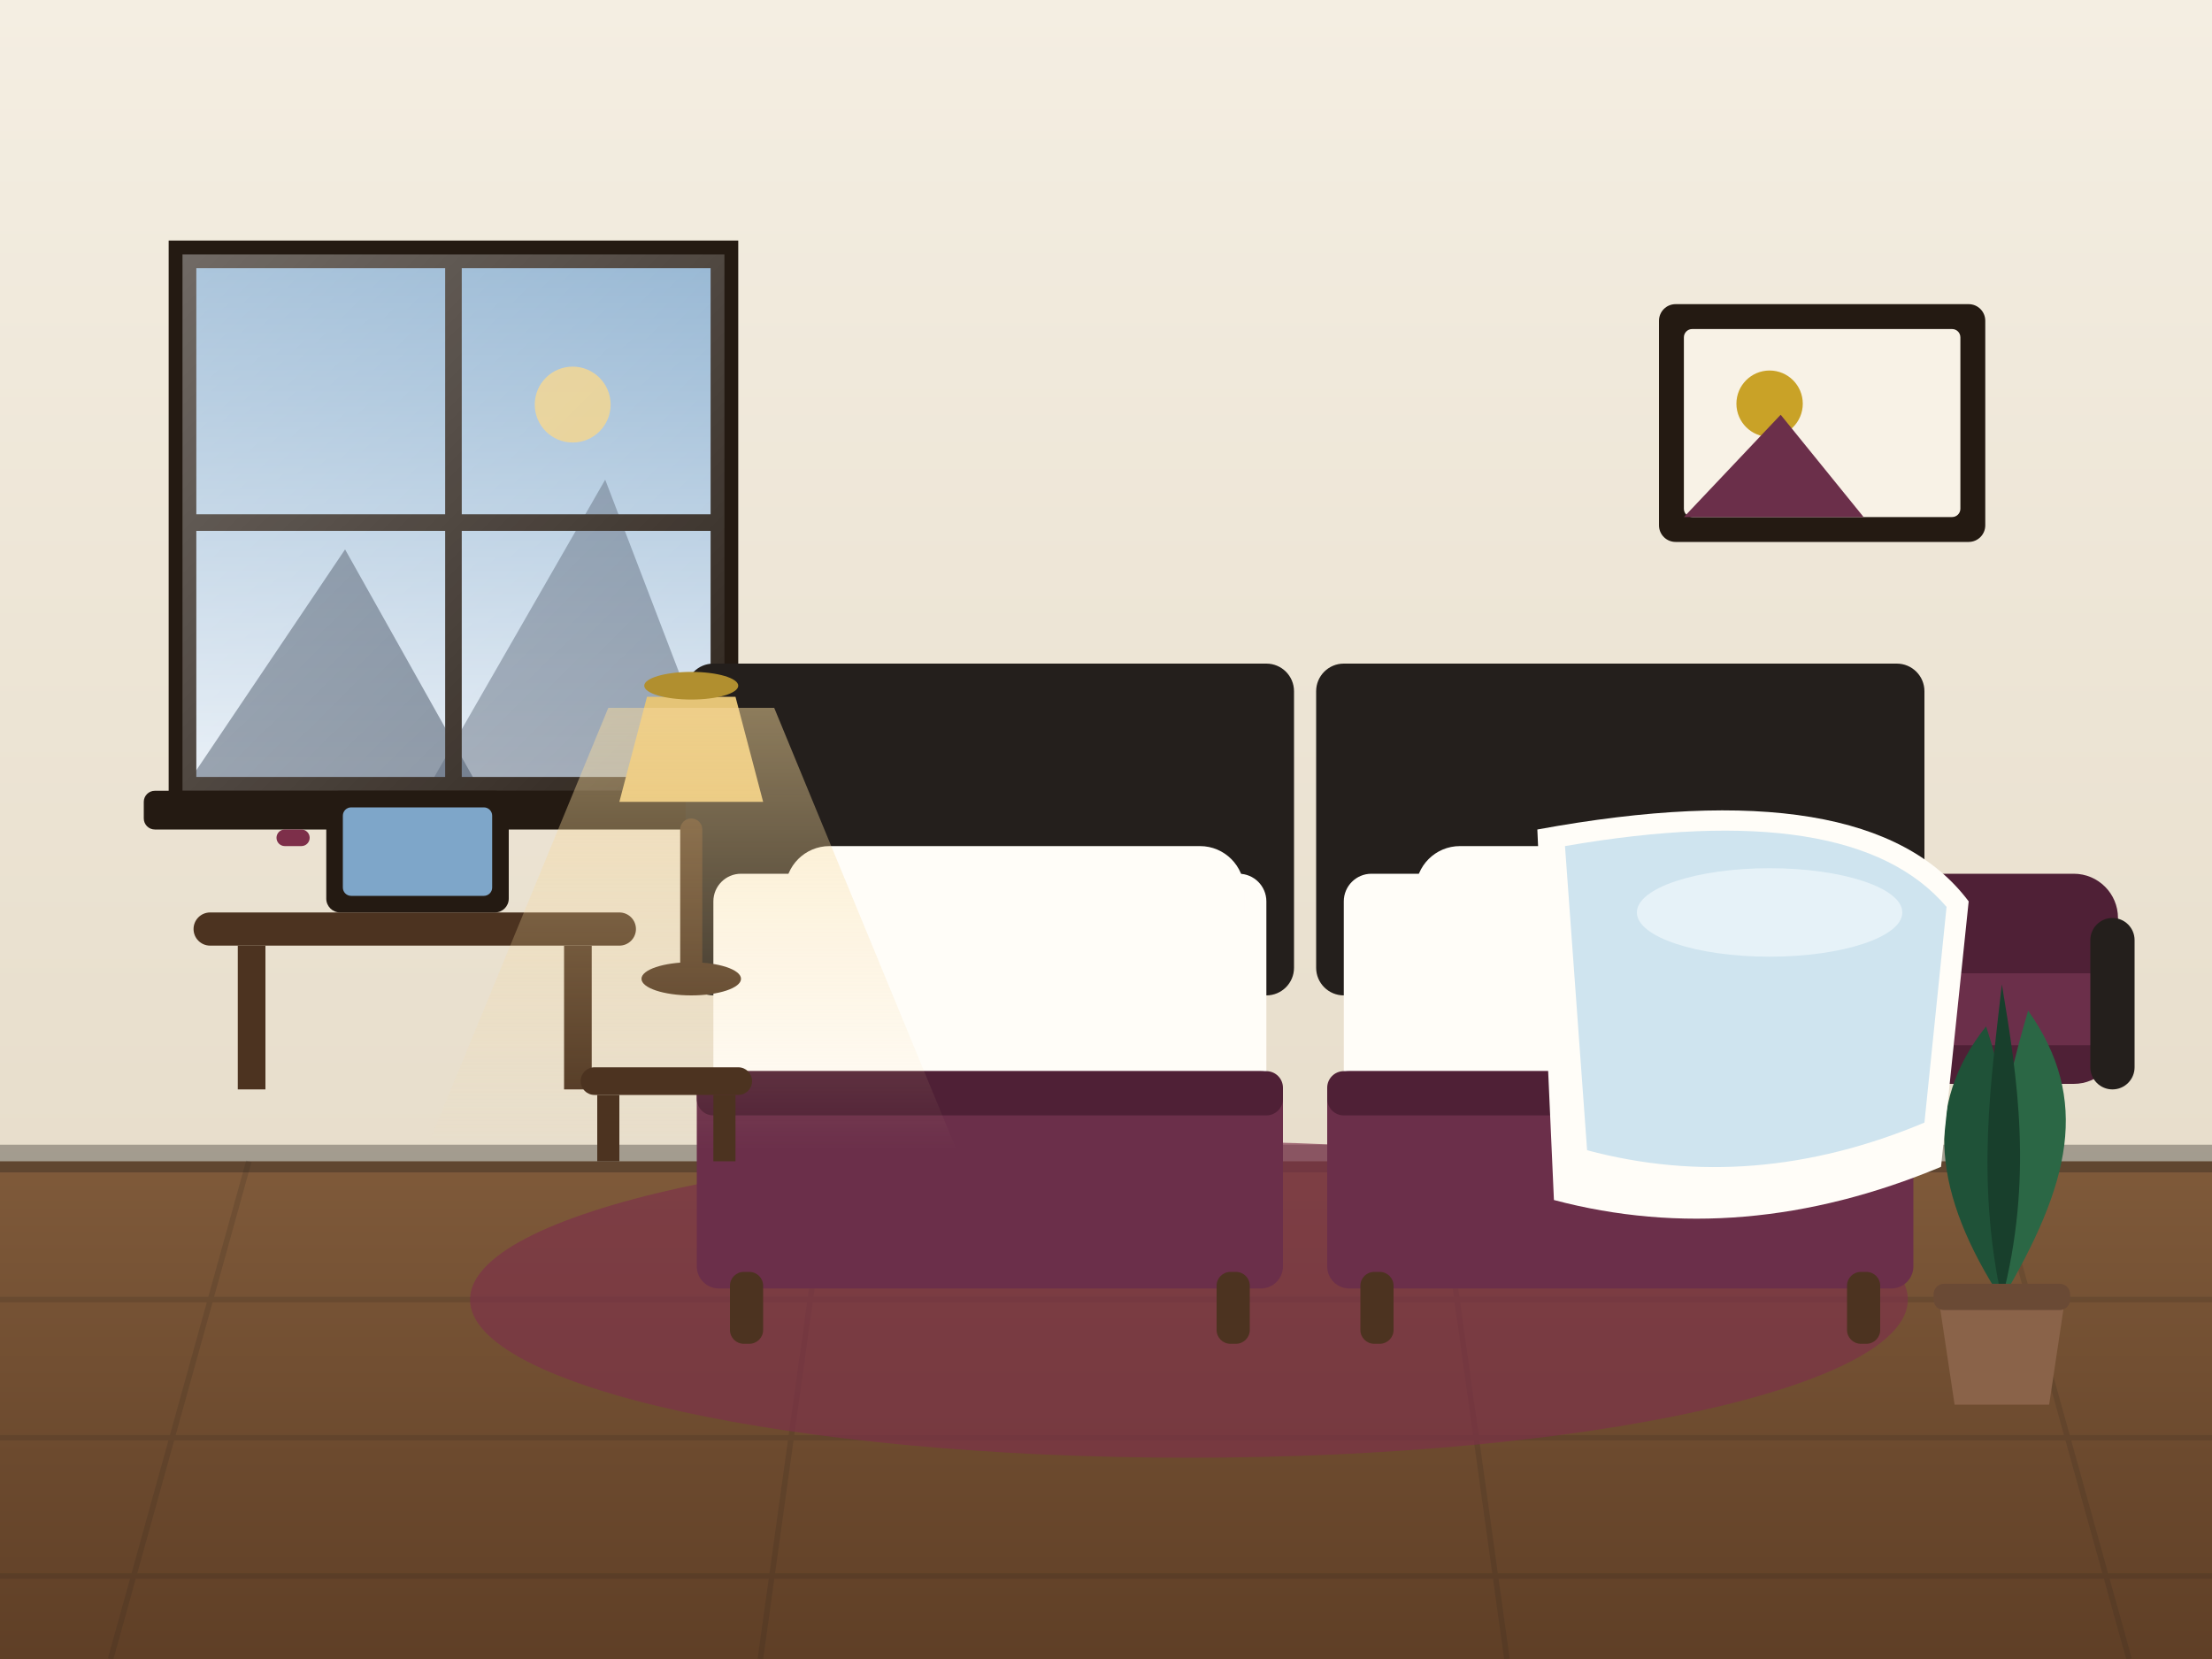
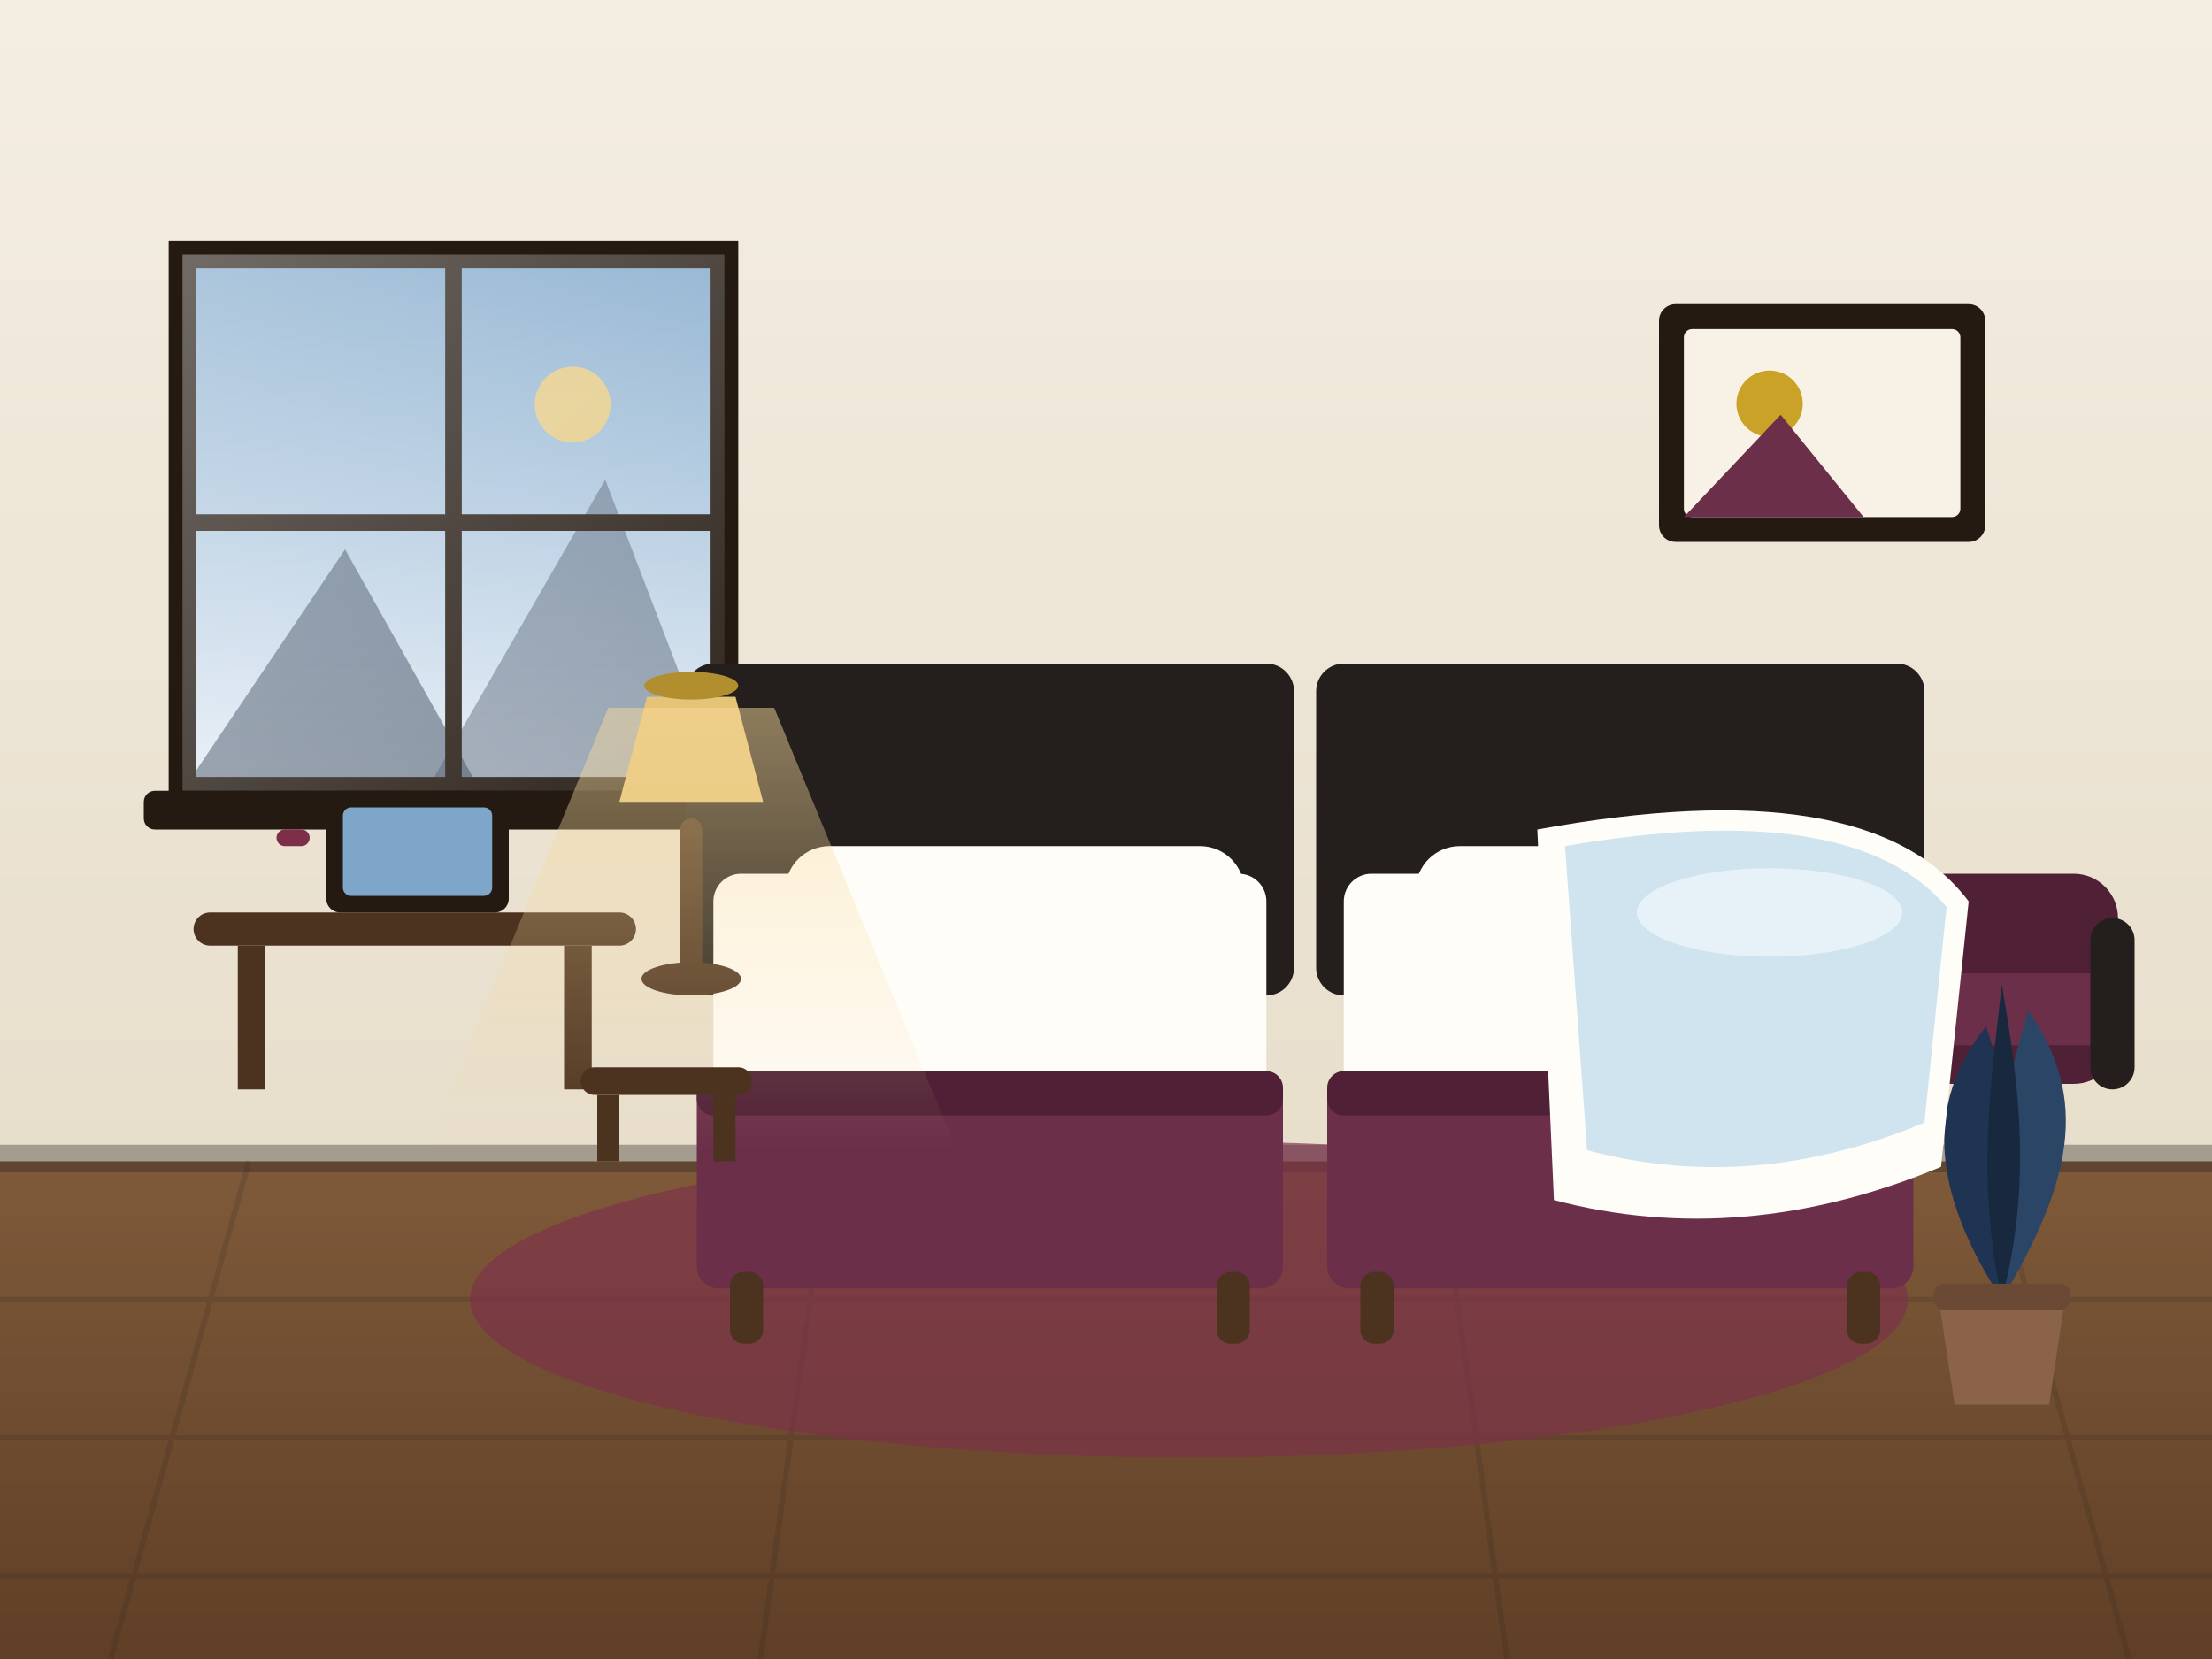
<svg xmlns="http://www.w3.org/2000/svg" viewBox="0 0 800 600" width="800" height="600" role="img">
  <defs>
    <linearGradient id="wall" x1="0" y1="0" x2="0" y2="1">
      <stop offset="0" stop-color="#f4eee2" />
      <stop offset="1" stop-color="#e2d7c2" />
    </linearGradient>
    <linearGradient id="floor" x1="0" y1="0" x2="0" y2="1">
      <stop offset="0" stop-color="#7f5a3a" />
      <stop offset="1" stop-color="#5f3f26" />
    </linearGradient>
    <linearGradient id="sky" x1="0" y1="0" x2="0" y2="1">
      <stop offset="0" stop-color="#7ea6c9" />
      <stop offset="1" stop-color="#e6eef6" />
    </linearGradient>
    <linearGradient id="glow" x1="0" y1="0" x2="0" y2="1">
      <stop offset="0" stop-color="#f7d99c" stop-opacity="0.5" />
      <stop offset="1" stop-color="#f7d99c" stop-opacity="0" />
    </linearGradient>
    <linearGradient id="glass" x1="0" y1="0" x2="1" y2="1">
      <stop offset="0" stop-color="#ffffff" stop-opacity="0.35" />
      <stop offset="1" stop-color="#ffffff" stop-opacity="0.05" />
    </linearGradient>
  </defs>
  <rect width="800" height="600" fill="url(#wall)" />
  <rect y="420" width="800" height="180" fill="url(#floor)" />
  <rect y="414" width="800" height="10" fill="#241f1c" opacity="0.35" />
  <g opacity="0.16" stroke="#241f1c" stroke-width="2">
    <path d="M0 470 H800 M0 520 H800 M0 570 H800" />
    <path d="M90 420 L40 600 M300 420 L275 600 M520 420 L545 600 M720 420 L770 600" />
  </g>
  <g>
    <rect x="66" y="92" width="196" height="194" fill="url(#sky)" />
    <circle cx="207.12" cy="146.32" r="13.72" fill="#f0cd78" opacity="0.85" />
    <path d="M66 286 L124.8 198.7 L173.8 286 Z" fill="#3d4c60" opacity="0.6" />
    <path d="M154.2 286 L218.88 173.48 L262 286 Z" fill="#3d4c60" opacity="0.45" />
    <rect x="161" y="92" width="6" height="194" fill="#241a12" />
    <rect x="66" y="186" width="196" height="6" fill="#241a12" />
    <rect x="66" y="92" width="196" height="194" fill="none" stroke="#241a12" stroke-width="10" />
    <rect x="66" y="92" width="196" height="194" fill="url(#glass)" />
    <rect x="52" y="286" width="224" height="14" rx="4" fill="#241a12" />
  </g>
  <g>
    <rect x="600" y="110" width="118" height="86" rx="6" fill="#241a12" />
    <rect x="609" y="119" width="100" height="68" rx="3" fill="#f8f2e6" />
    <circle cx="640" cy="146" r="12" fill="#c9a227" />
    <path d="M609 187 L644 150 L674 187 Z" fill="#6b2f4a" />
  </g>
  <ellipse cx="430" cy="470" rx="260" ry="57.2" fill="#7d2f4a" opacity="0.65" />
  <g>
    <rect x="70" y="330" width="160" height="12" rx="6" fill="#4c3320" />
    <rect x="86" y="342" width="10" height="52" fill="#4c3320" />
    <rect x="204" y="342" width="10" height="52" fill="#4c3320" />
    <rect x="118" y="286" width="66" height="44" rx="5" fill="#241a12" />
    <rect x="124" y="292" width="54" height="32" rx="3" fill="#7ea6c9" />
    <rect x="100" y="300" width="12" height="6" rx="3" fill="#7d2f4a" />
  </g>
  <g>
    <rect x="248" y="240" width="220" height="120" rx="10" fill="#241f1c" />
    <rect x="258" y="316" width="200" height="110" rx="10" fill="#fffdf8" />
    <rect x="252" y="387.4" width="212" height="78.6" rx="8" fill="#6b2f4a" />
    <rect x="252" y="387.4" width="212" height="16" rx="6" fill="#4f2036" />
    <rect x="284" y="306" width="166" height="40" rx="16" fill="#fffdf8" />
    <rect x="264" y="460" width="12" height="26" rx="5" fill="#4c3320" />
    <rect x="440" y="460" width="12" height="26" rx="5" fill="#4c3320" />
  </g>
  <g>
    <rect x="476" y="240" width="220" height="120" rx="10" fill="#241f1c" />
    <rect x="486" y="316" width="200" height="110" rx="10" fill="#fffdf8" />
    <rect x="480" y="387.4" width="212" height="78.6" rx="8" fill="#6b2f4a" />
    <rect x="480" y="387.4" width="212" height="16" rx="6" fill="#4f2036" />
    <rect x="512" y="306" width="166" height="40" rx="16" fill="#fffdf8" />
    <rect x="492" y="460" width="12" height="26" rx="5" fill="#4c3320" />
    <rect x="668" y="460" width="12" height="26" rx="5" fill="#4c3320" />
  </g>
  <g>
    <rect x="596" y="316" width="170" height="76" rx="16" fill="#4f2036" />
    <rect x="596" y="352" width="170" height="26" rx="10" fill="#6b2f4a" />
    <rect x="590" y="332" width="16" height="62" rx="8" fill="#241f1c" />
    <rect x="756" y="332" width="16" height="62" rx="8" fill="#241f1c" />
    <rect x="618" y="300" width="52" height="34" rx="8" fill="#fffdf8" />
  </g>
  <g>
    <rect x="246" y="296" width="8" height="56" rx="4" fill="#4c3320" />
    <ellipse cx="250" cy="354" rx="18" ry="6" fill="#4c3320" />
    <path d="M224 290 L276 290 L266 252 L234 252 Z" fill="#e5c477" />
    <ellipse cx="250" cy="248" rx="17" ry="5" fill="#b18f2f" />
    <path d="M220 256 L280 256 L346 416 L154 416 Z" fill="url(#glow)" />
  </g>
  <g>
    <rect x="210" y="386" width="62" height="10" rx="5" fill="#4c3320" />
    <rect x="216" y="396" width="8" height="24" fill="#4c3320" />
    <rect x="258" y="396" width="8" height="24" fill="#4c3320" />
  </g>
  <g transform="translate(724 470) scale(0.95)">
-     <path d="M0 0 C -26 -40 -30 -74 -6 -104 C 4 -74 8 -36 0 0 Z" fill="#1f5238" />
-     <path d="M0 0 C 26 -44 34 -76 10 -110 C 0 -76 -8 -38 0 0 Z" fill="#2b6745" />
-     <path d="M0 0 C -10 -46 -4 -84 0 -120 C 6 -84 12 -46 0 0 Z" fill="#183f2c" />
+     <path d="M0 0 C -26 -40 -30 -74 -6 -104 C 4 -74 8 -36 0 0 Z" fill="#1f3452" />
+     <path d="M0 0 C 26 -44 34 -76 10 -110 C 0 -76 -8 -38 0 0 Z" fill="#2b4567" />
+     <path d="M0 0 C -10 -46 -4 -84 0 -120 C 6 -84 12 -46 0 0 Z" fill="#18283f" />
    <path d="M-24 0 h48 l-6 40 h-36 Z" fill="#8a6349" />
    <rect x="-26" y="-6" width="52" height="10" rx="4" fill="#6a4a35" />
  </g>
  <g>
    <path d="M556 300 q120 -22 156 26 l-10 96 q-72 30 -140 12 Z" fill="#fffdf8" />
    <path d="M566 306 q104 -18 138 22 l-8 78 q-62 26 -122 10 Z" fill="#cfe4ef" />
    <ellipse cx="640" cy="330" rx="48" ry="16" fill="#e6f2f8" />
  </g>
  <rect x="0" y="0" width="800" height="600" fill="none" />
</svg>
